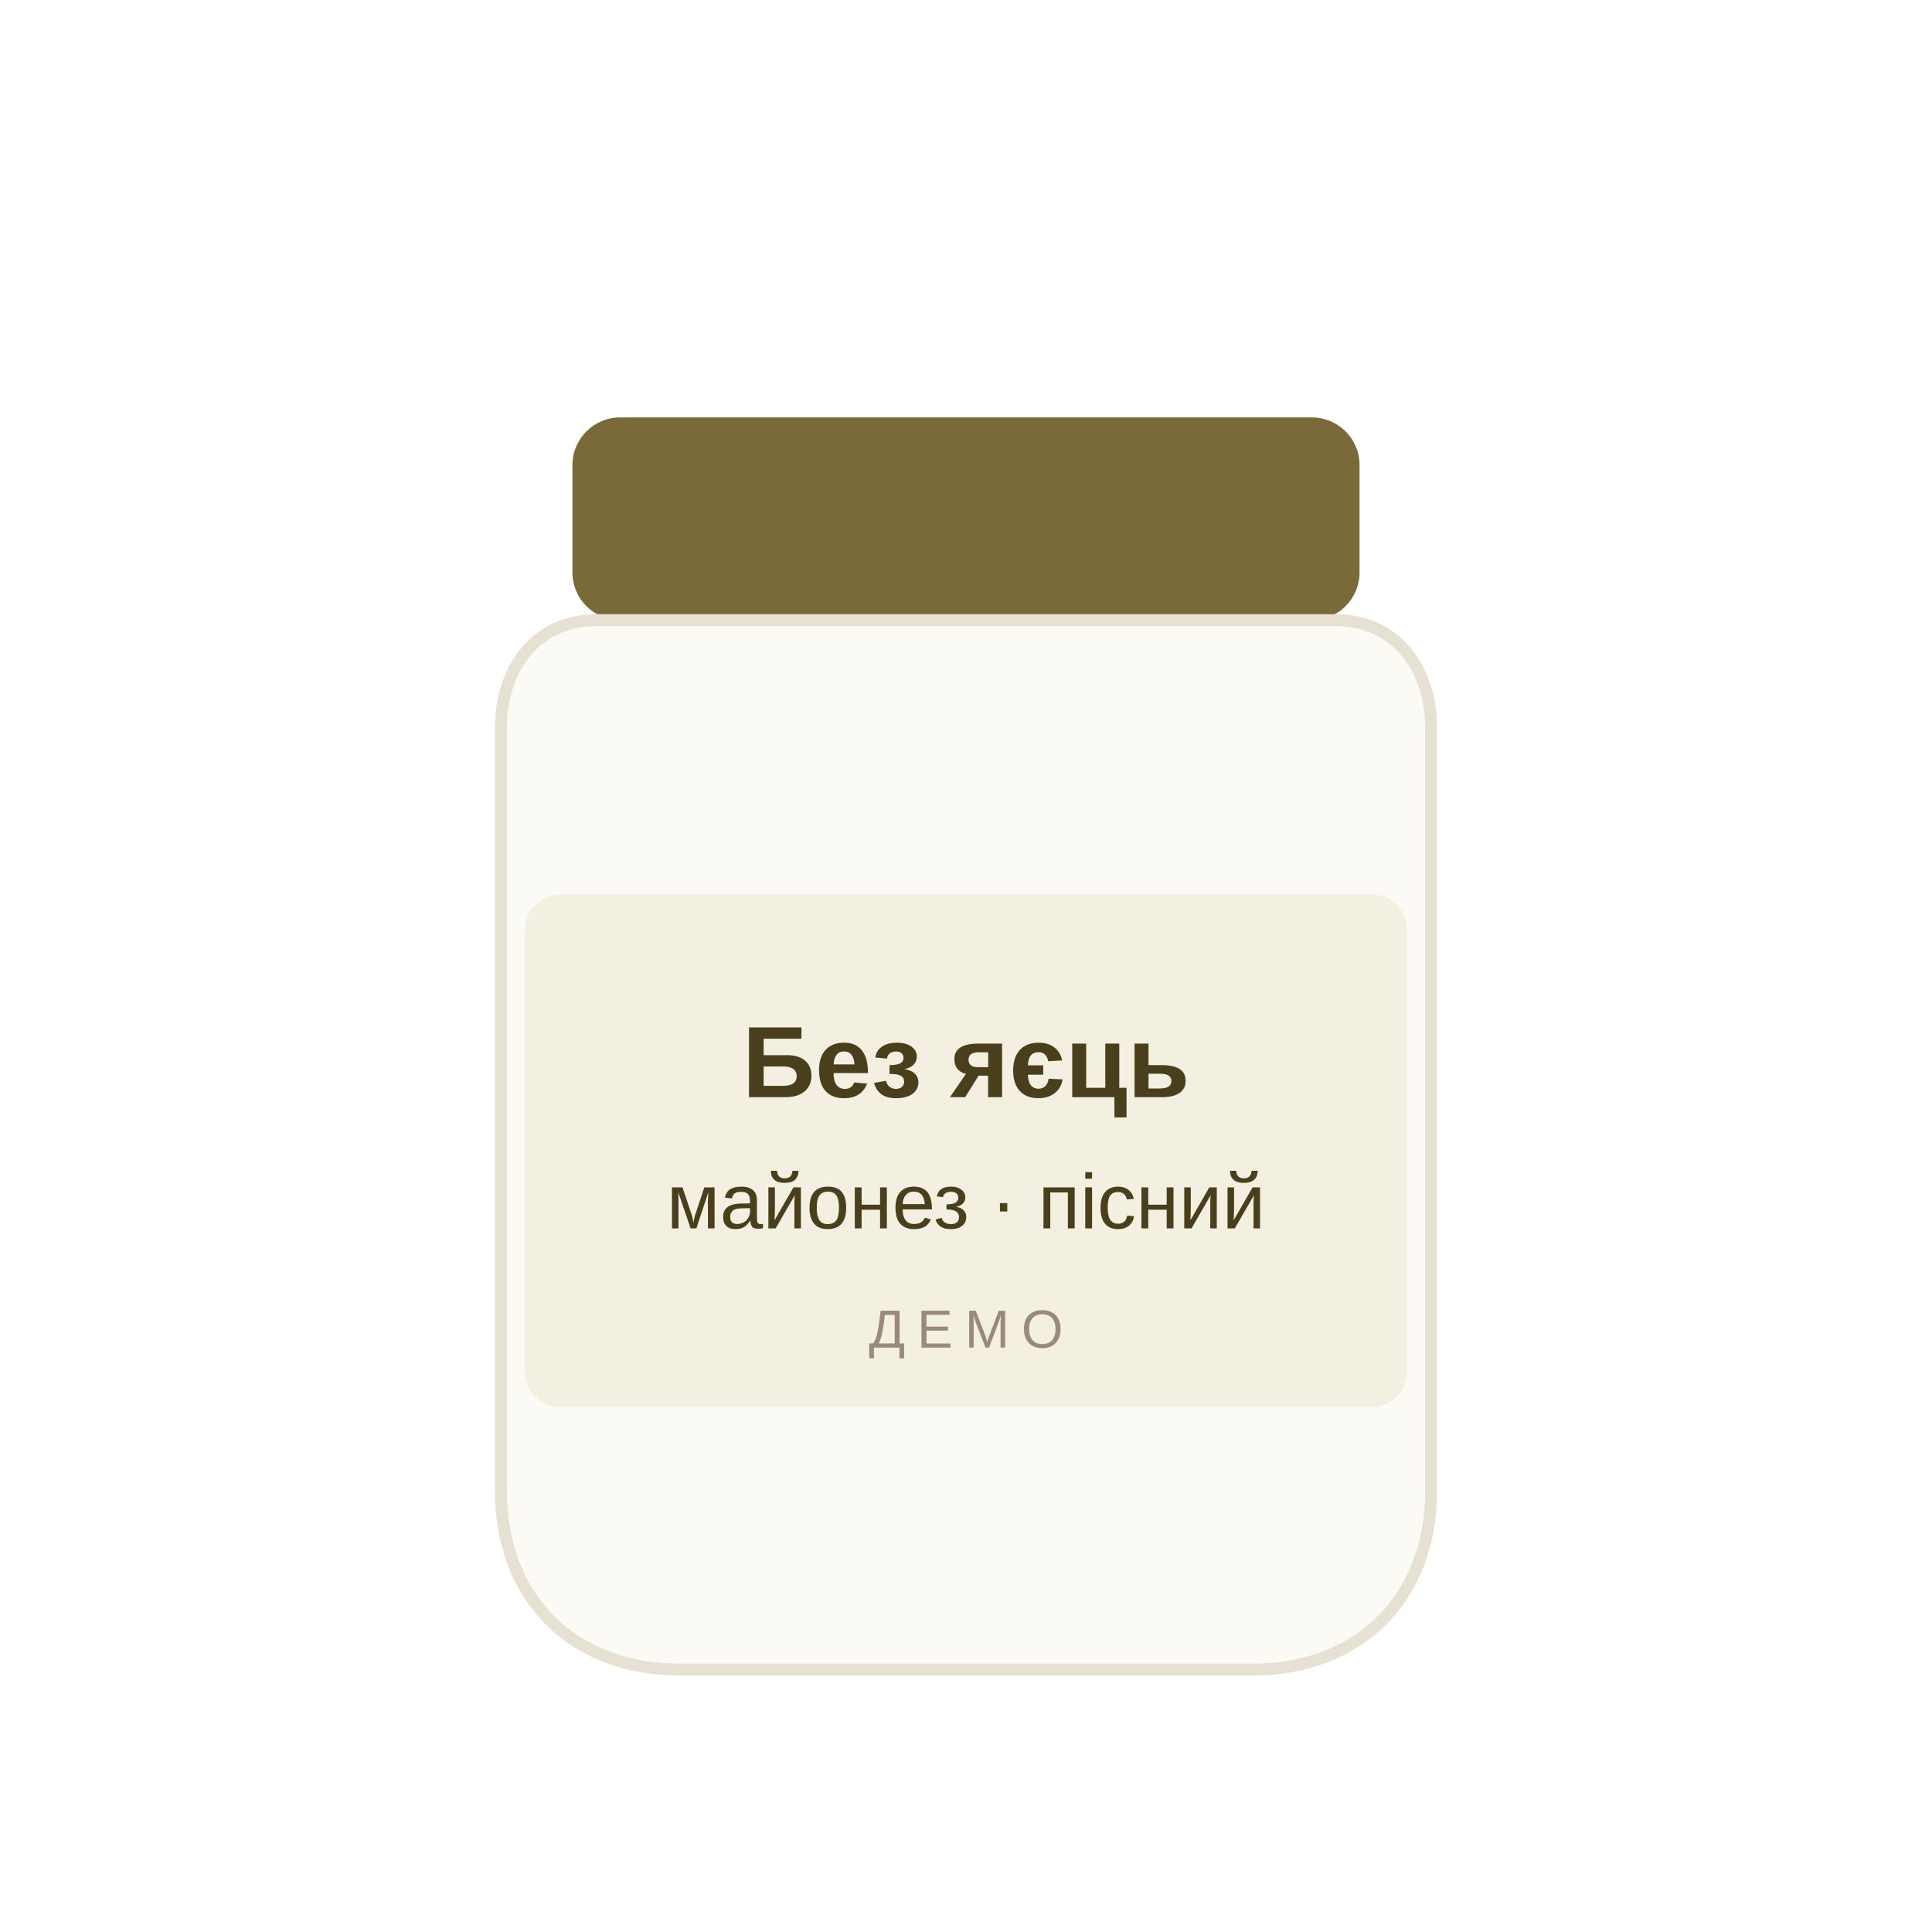
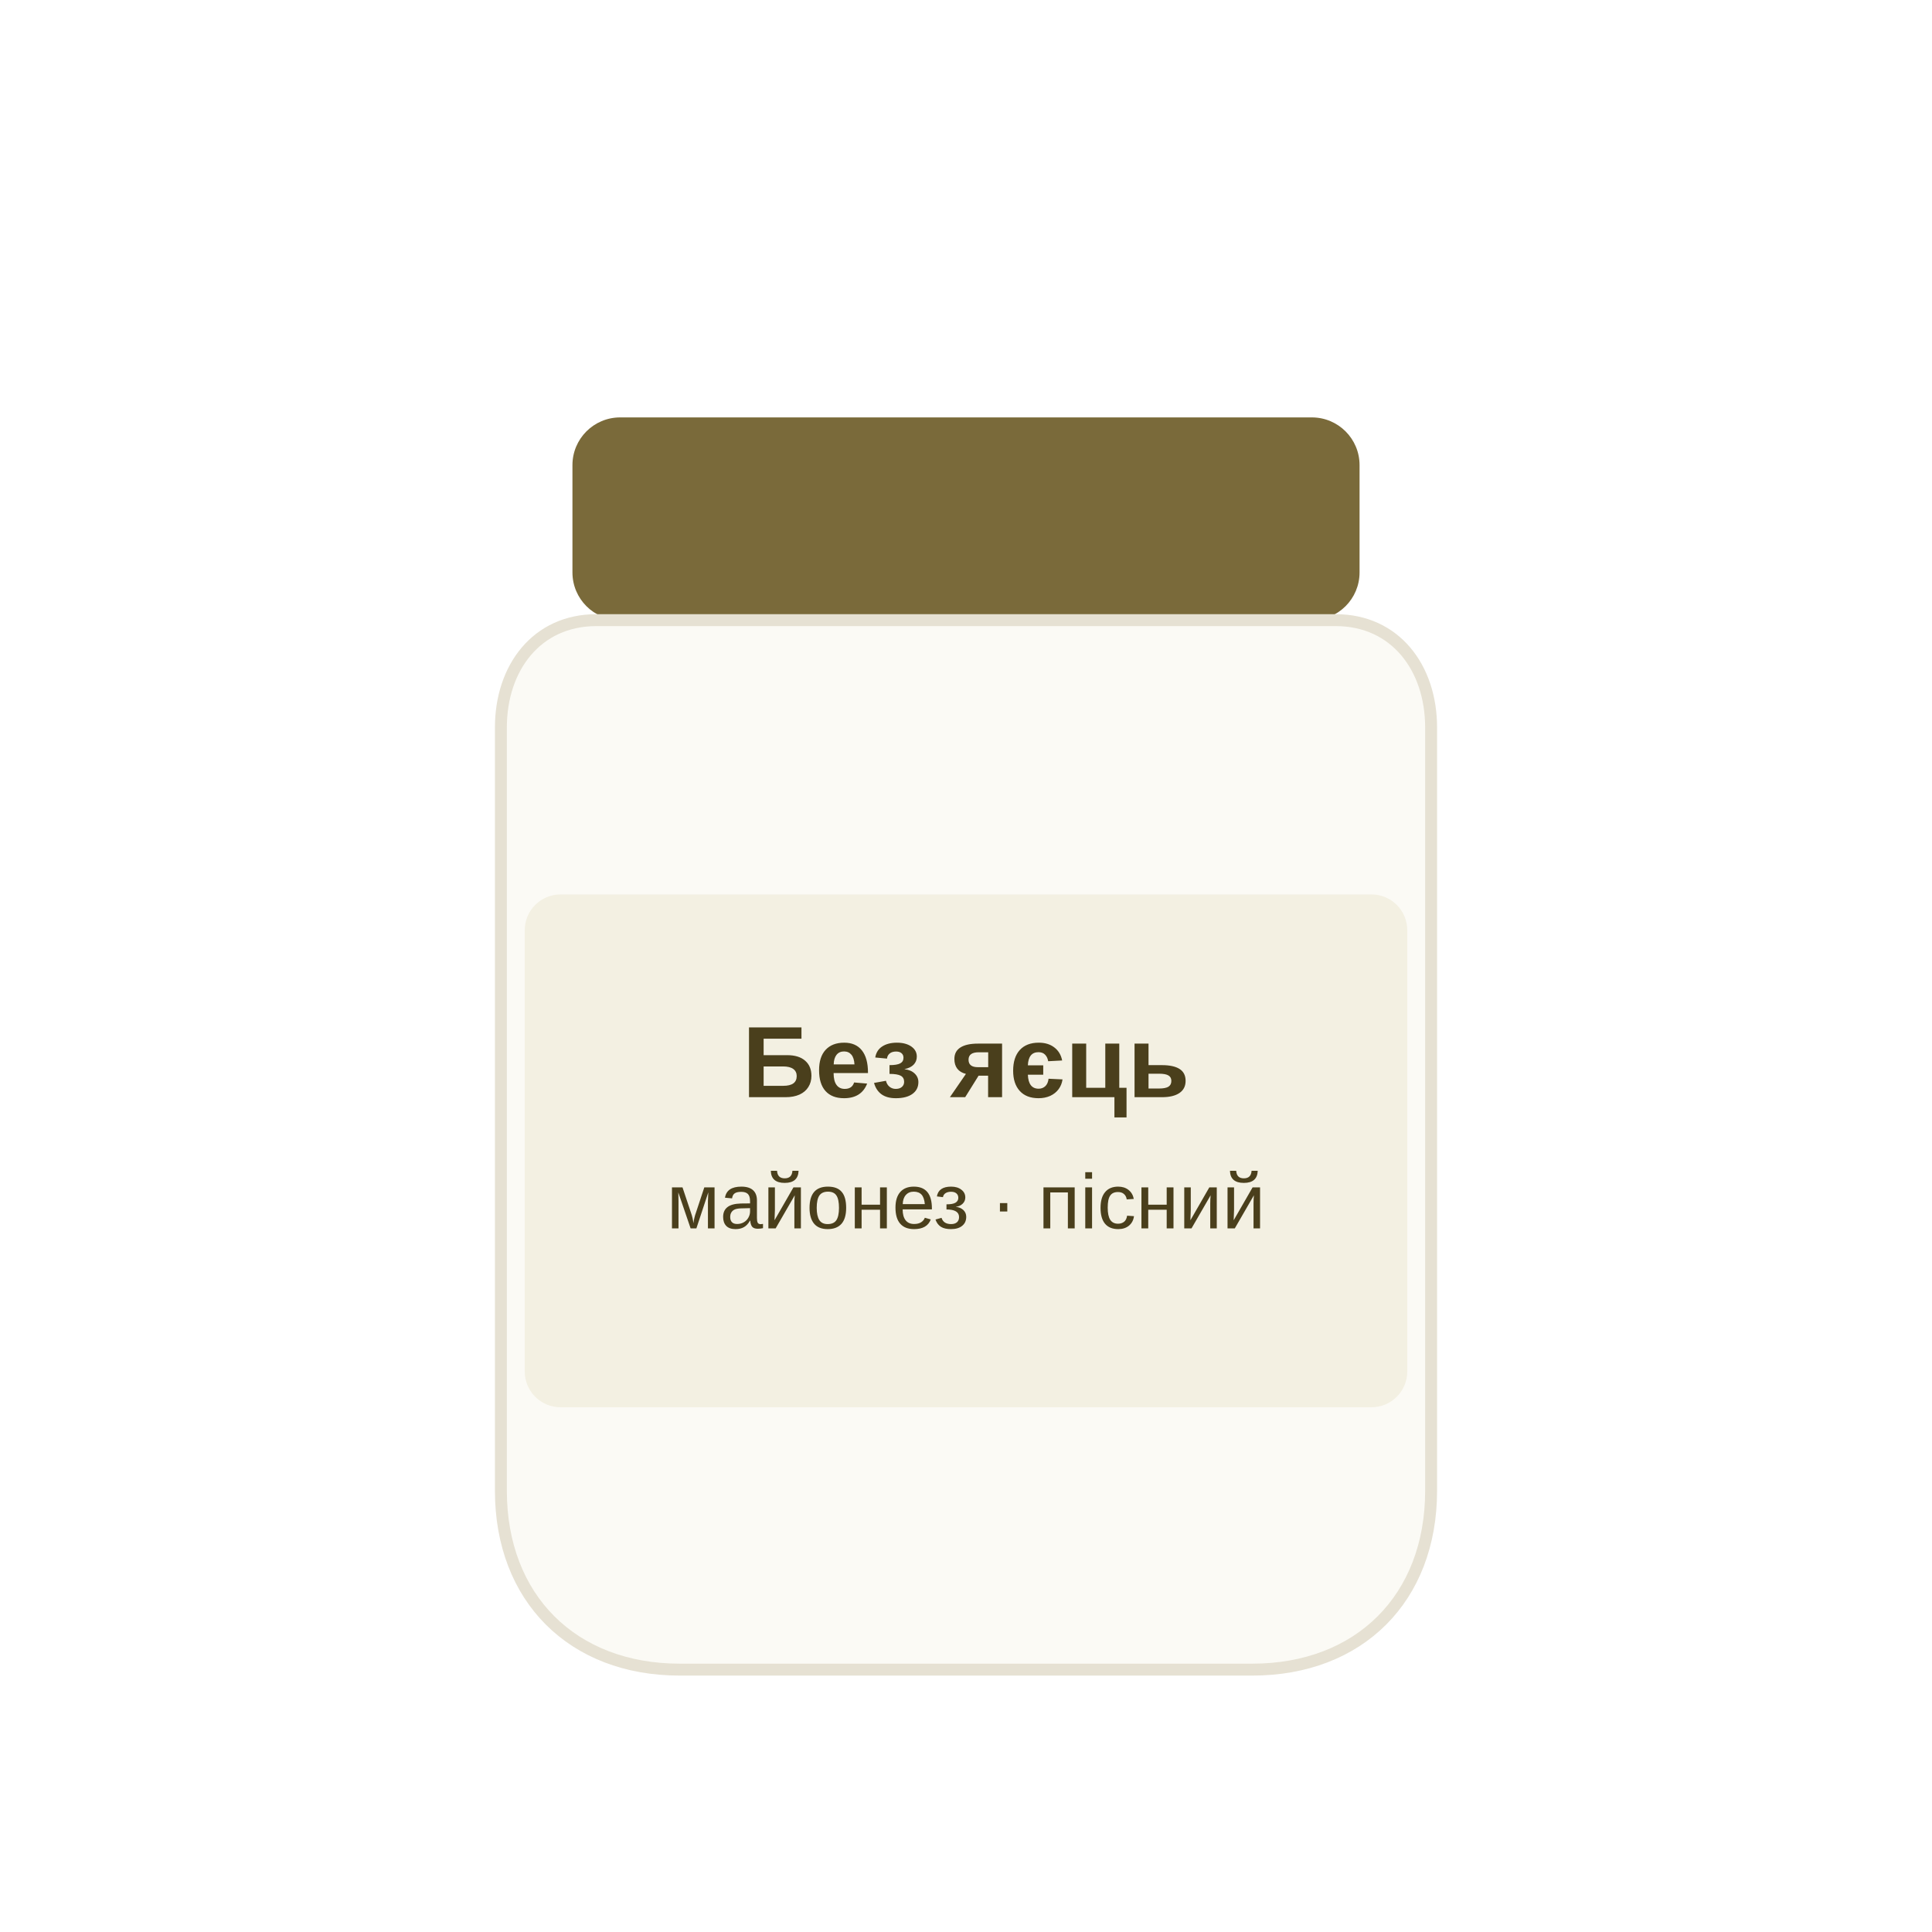
<svg xmlns="http://www.w3.org/2000/svg" viewBox="0 0 324 324" width="324" height="324">
  <rect width="324" height="324" fill="#fff" />
  <rect x="96" y="70" width="132" height="34" rx="8" fill="#7a6a3a" />
  <path d="M100 104h124c10 0 16 8 16 18v128c0 18-12 30-30 30H114c-18 0-30-12-30-30V122c0-10 6-18 16-18z" fill="#fbfaf5" stroke="#e6e1d3" stroke-width="2" />
  <rect x="88" y="150" width="148" height="86" rx="6" fill="#f3f0e2" />
  <text x="162" y="184" text-anchor="middle" font-family="Arial, sans-serif" font-weight="700" font-size="17" fill="#4a3f1c">Без яєць</text>
  <text x="162" y="206" text-anchor="middle" font-family="Arial, sans-serif" font-size="13" fill="#4a3f1c">майонез · пісний</text>
-   <text x="162" y="226" text-anchor="middle" font-family="Arial, sans-serif" font-size="9" letter-spacing="2" fill="#9a8a7a">ДЕМО</text>
</svg>
